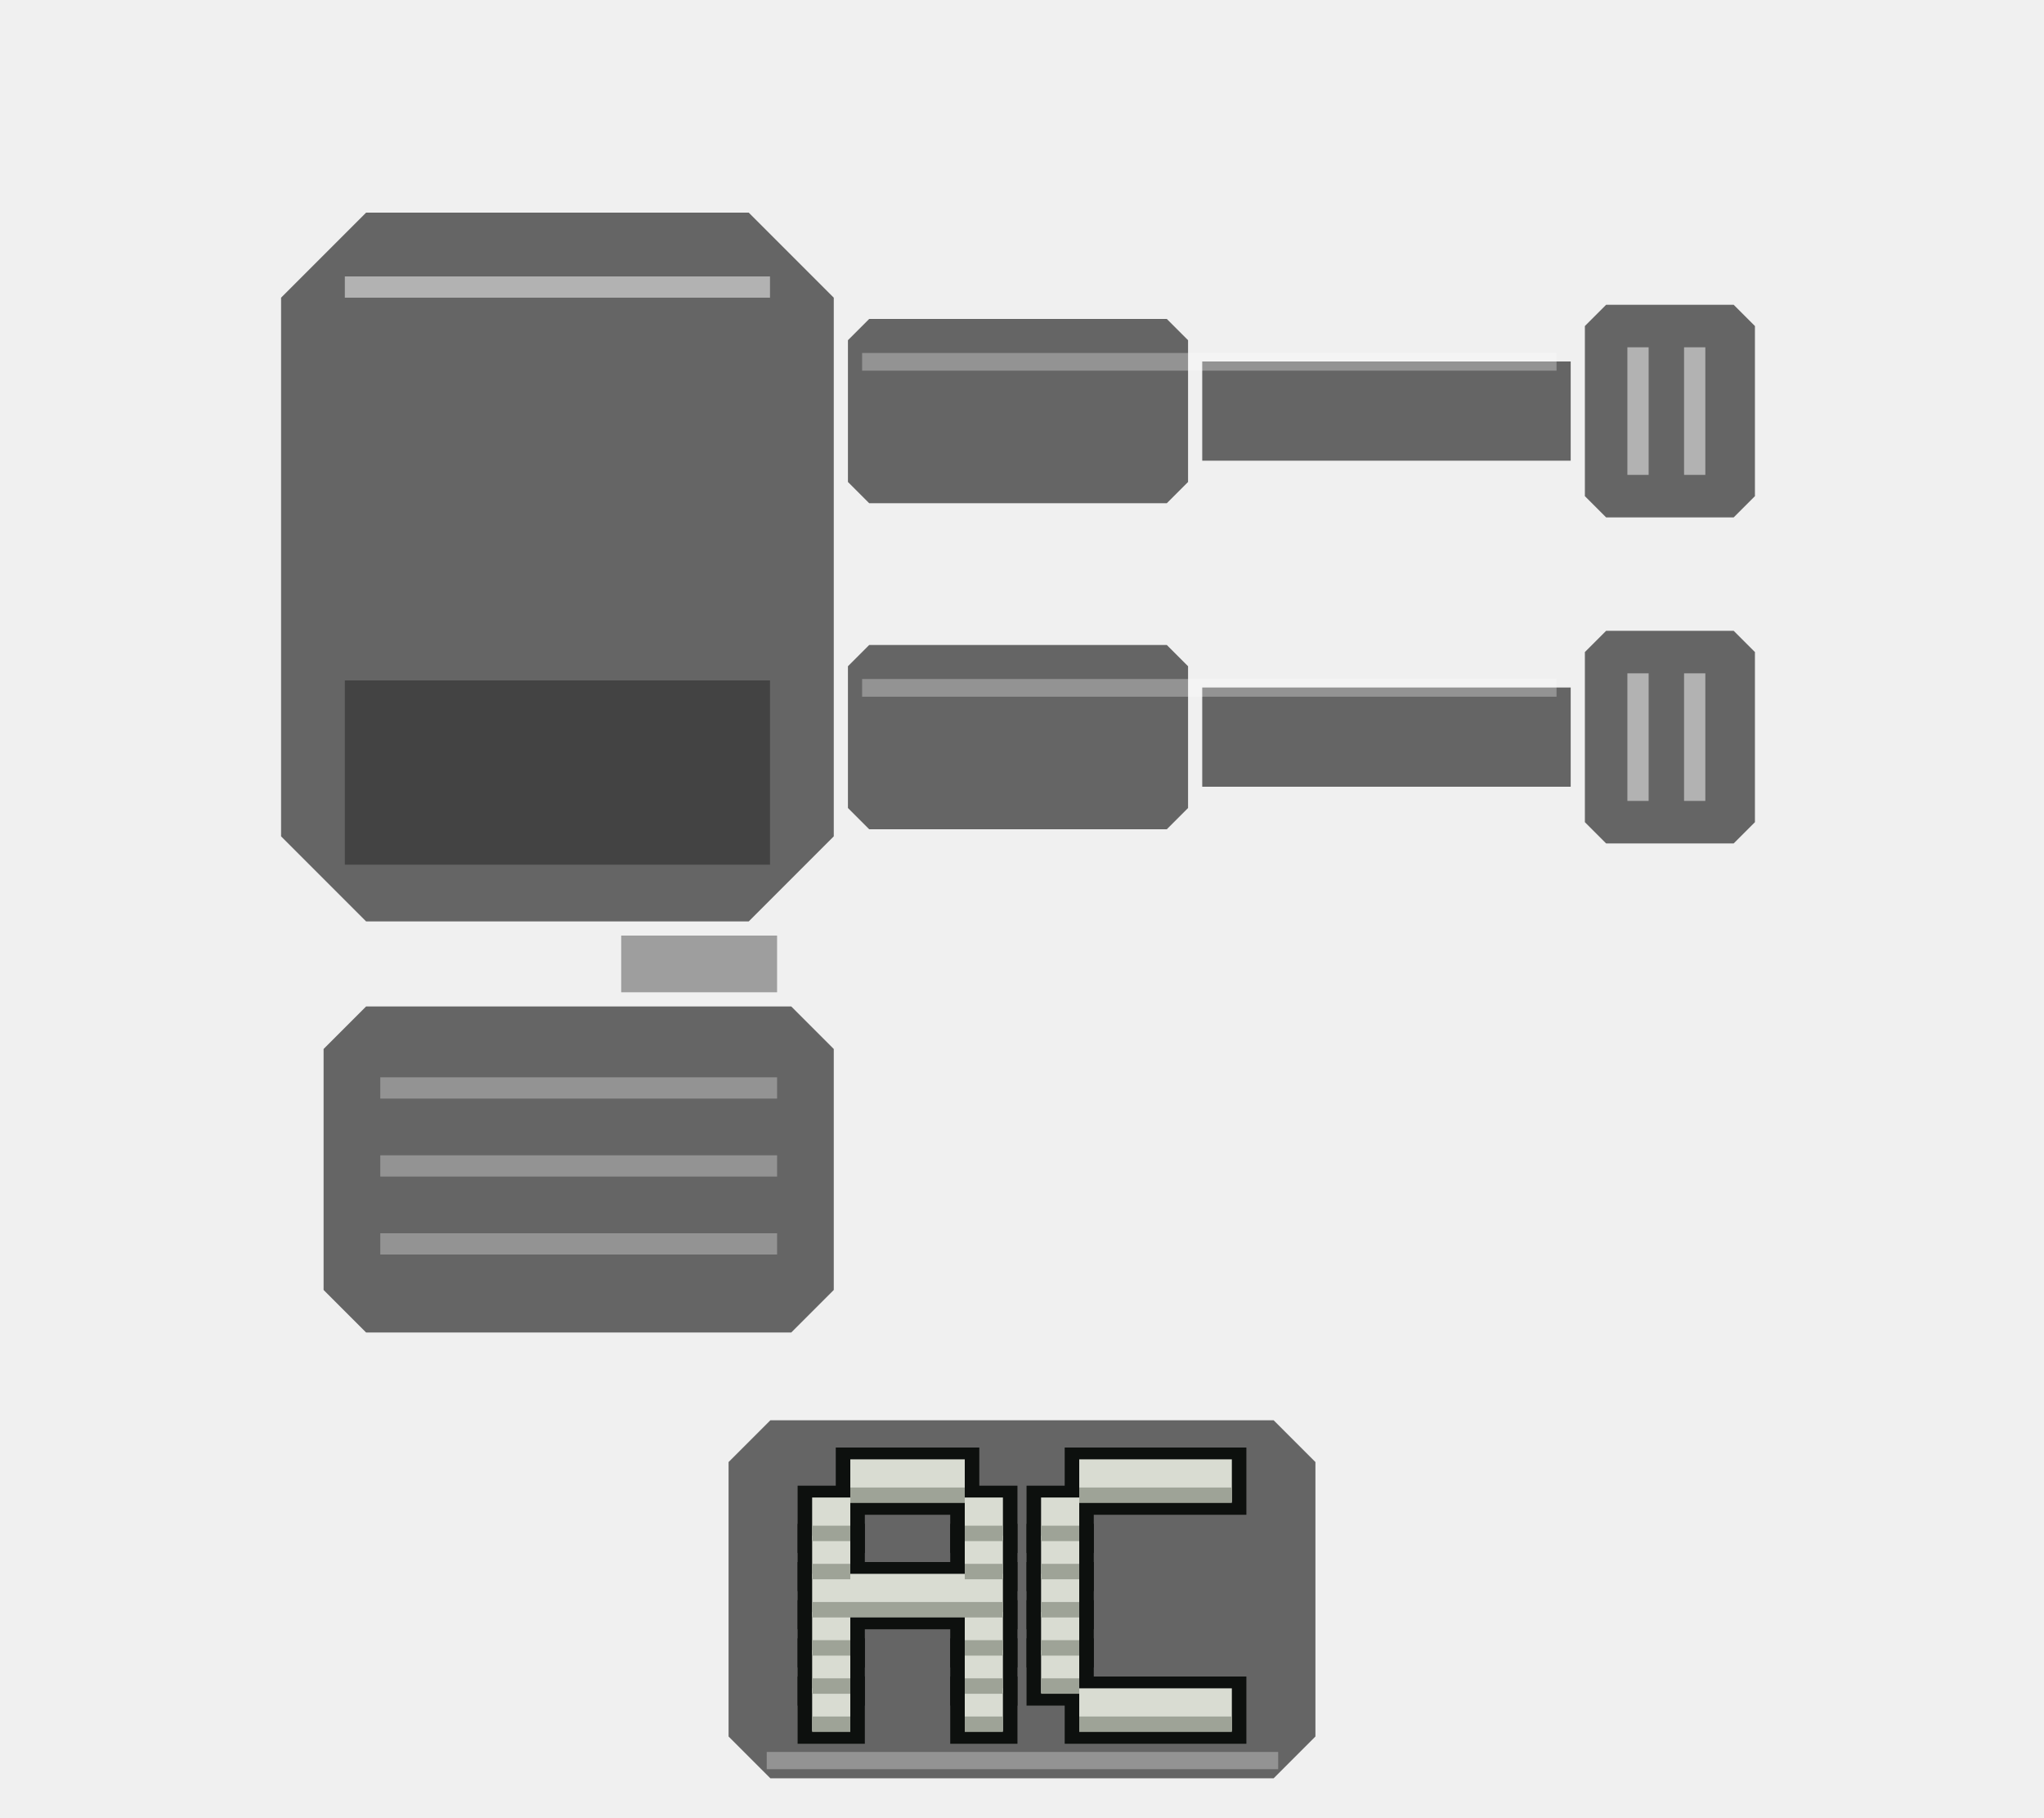
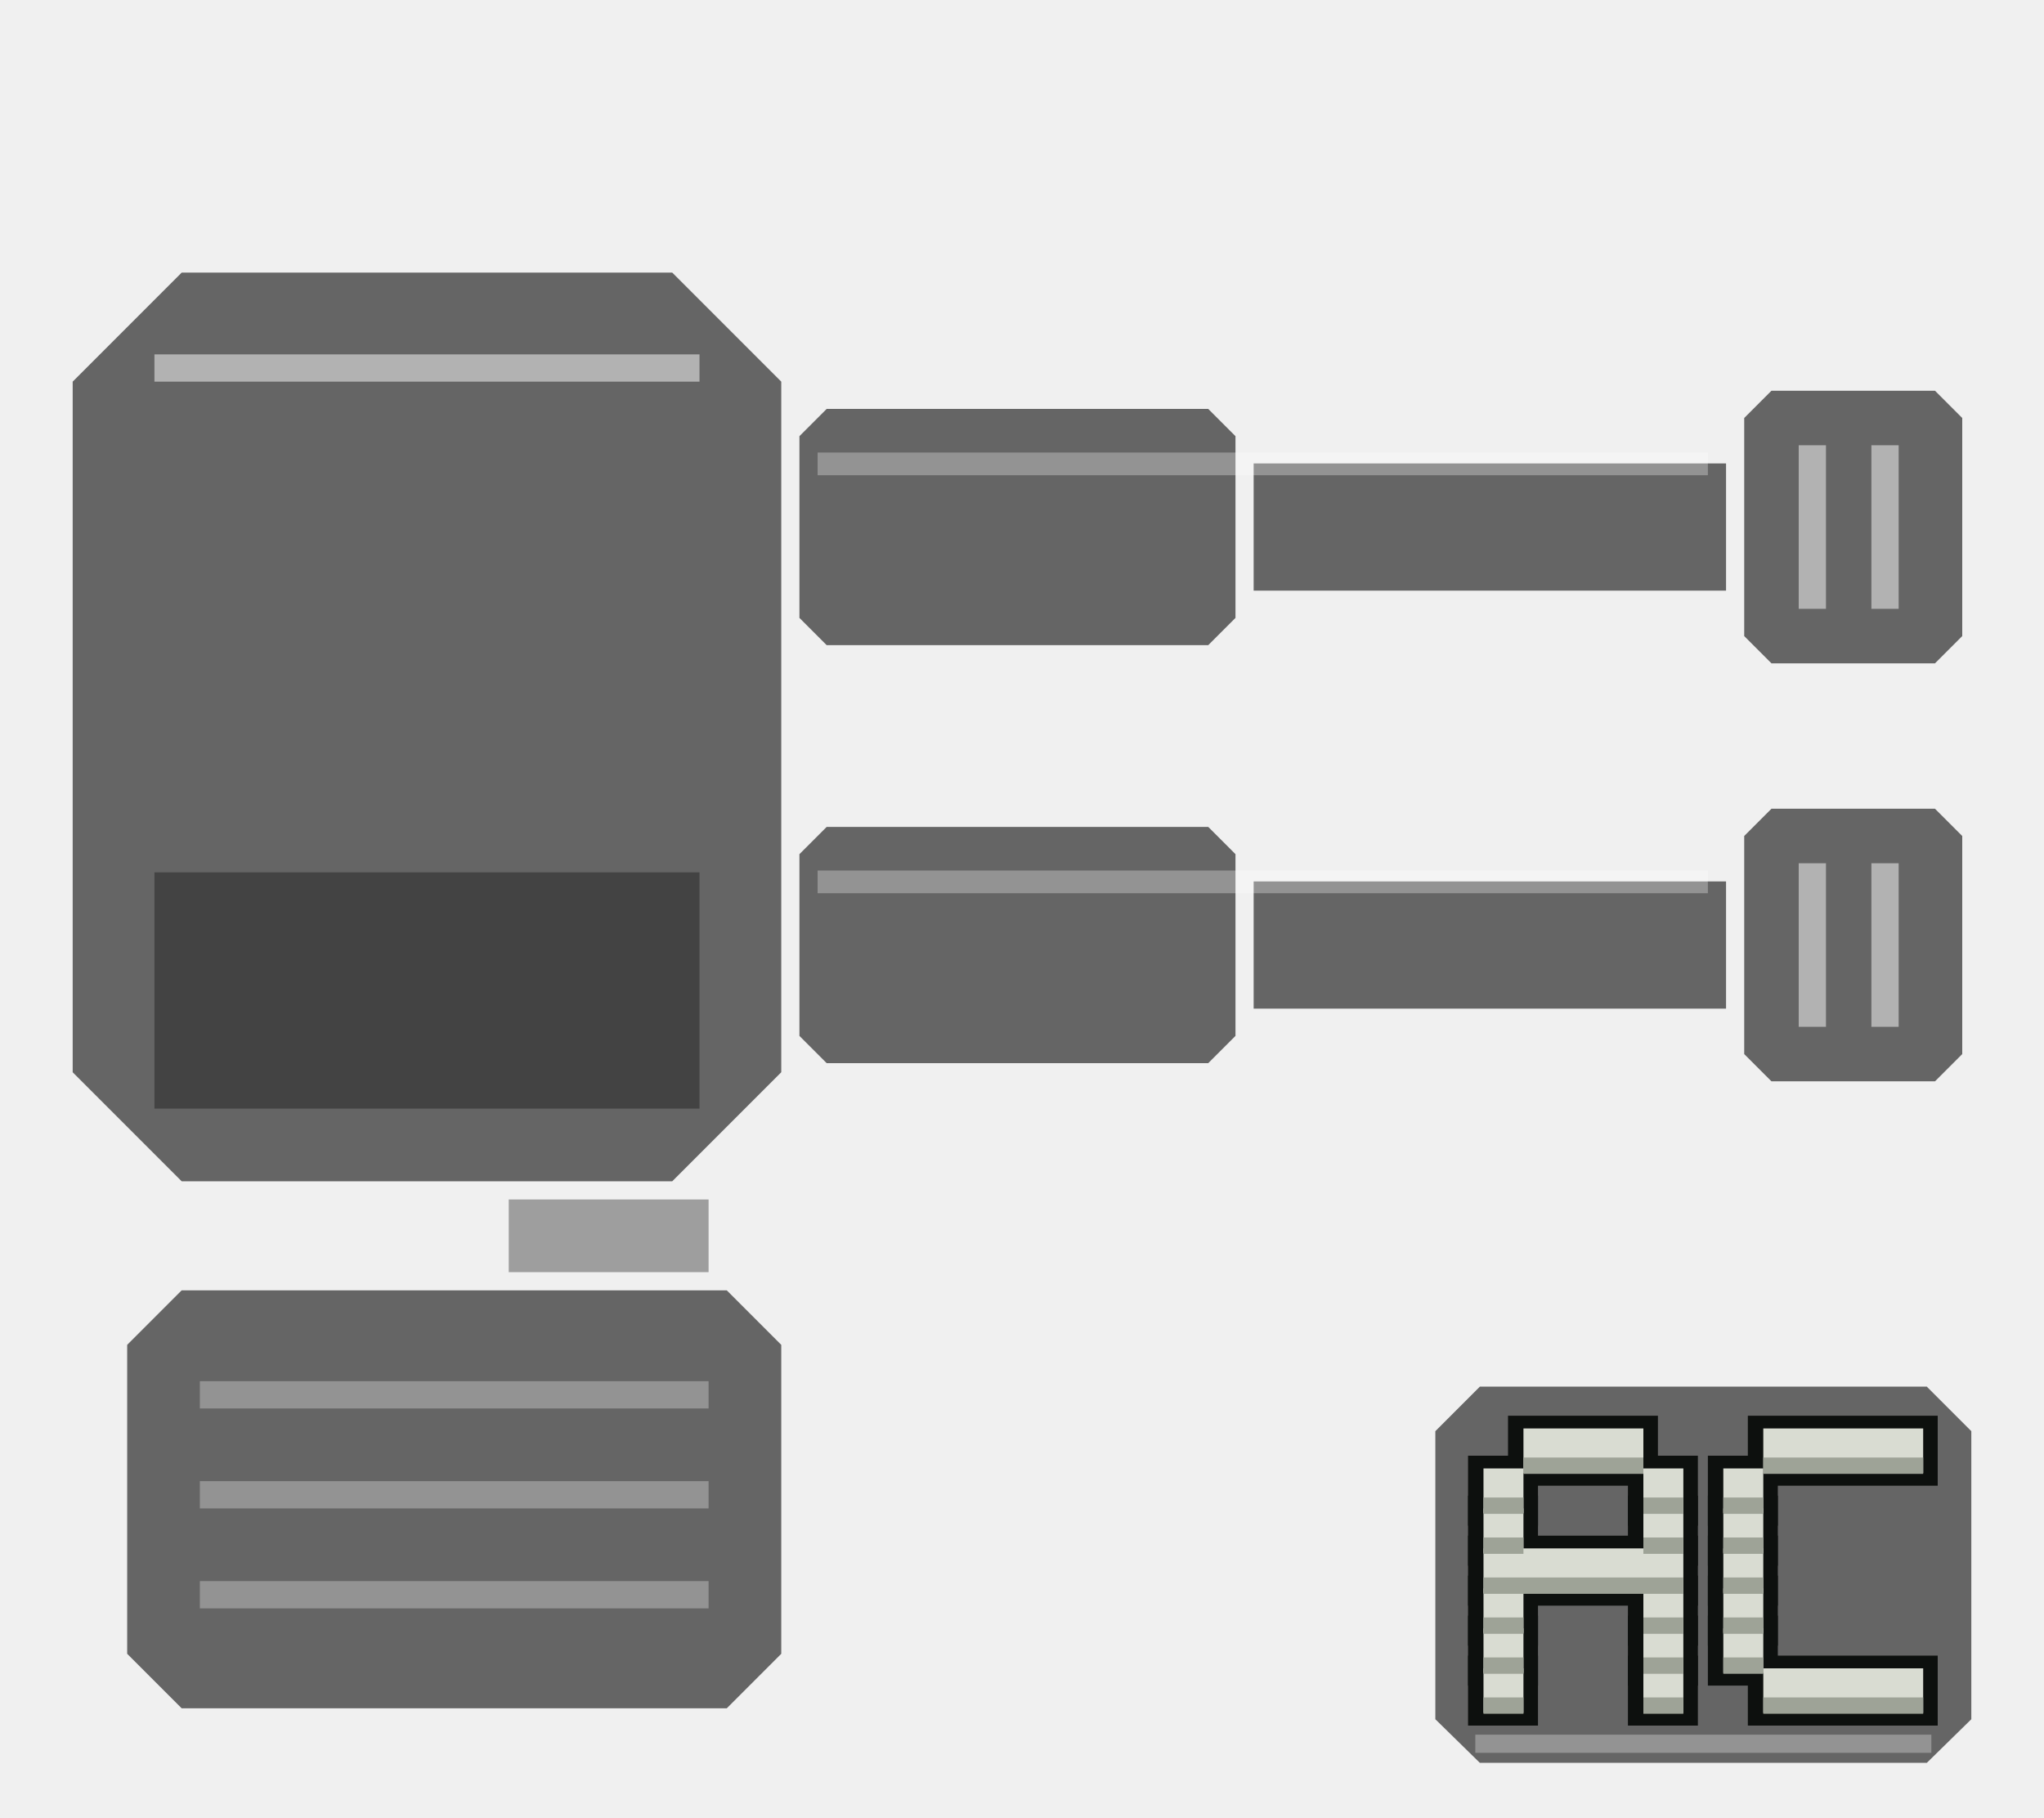
<svg xmlns="http://www.w3.org/2000/svg" viewBox="0 0 225 200">
-   <g transform="translate(24.7 0) scale(0.78)">
-     <polygon points="20,30 74,30 86,42 86,118 74,130 20,130 8,118 8,42" fill="#000000" fill-opacity="0.58" />
-     <rect x="17" y="39" width="60" height="3" fill="#ffffff" fill-opacity="0.5" />
-     <rect x="17" y="96" width="60" height="26" fill="#000000" fill-opacity="0.34" />
-     <polygon points="91,45 133,45 136,48 136,68 133,71 91,71 88,68 88,48" fill="#000000" fill-opacity="0.58" />
-     <rect x="138" y="51" width="52" height="14" fill="#000000" fill-opacity="0.58" />
-     <polygon points="195,43 213,43 216,46 216,70 213,73 195,73 192,70 192,46" fill="#000000" fill-opacity="0.58" />
-     <rect x="198" y="49" width="3" height="18" fill="#ffffff" fill-opacity="0.5" />
-     <rect x="206" y="49" width="3" height="18" fill="#ffffff" fill-opacity="0.5" />
-     <rect x="90" y="49.8" width="98" height="2.5" fill="#ffffff" fill-opacity="0.3" />
-     <polygon points="91,91 133,91 136,94 136,114 133,117 91,117 88,114 88,94" fill="#000000" fill-opacity="0.58" />
-     <rect x="138" y="97" width="52" height="14" fill="#000000" fill-opacity="0.58" />
-     <polygon points="195,89 213,89 216,92 216,116 213,119 195,119 192,116 192,92" fill="#000000" fill-opacity="0.58" />
-     <rect x="198" y="95" width="3" height="18" fill="#ffffff" fill-opacity="0.5" />
-     <rect x="206" y="95" width="3" height="18" fill="#ffffff" fill-opacity="0.5" />
-     <rect x="90" y="95.8" width="98" height="2.5" fill="#ffffff" fill-opacity="0.3" />
-     <rect x="56" y="132" width="22" height="8" fill="#000000" fill-opacity="0.34" />
-     <polygon points="20,142 80,142 86,148 86,182 80,188 20,188 14,182 14,148" fill="#000000" fill-opacity="0.58" />
-     <rect x="22" y="152" width="56" height="3" fill="#ffffff" fill-opacity="0.3" />
-     <rect x="22" y="163" width="56" height="3" fill="#ffffff" fill-opacity="0.3" />
-     <rect x="22" y="174" width="56" height="3" fill="#ffffff" fill-opacity="0.3" />
-   </g>
-   <polygon points="84.8,156.3 140.2,156.3 144.8,160.9 144.8,191.1 140.2,195.7 84.8,195.7 80.2,191.1 80.2,160.9" fill="#000000" fill-opacity="0.58" />
-   <rect x="84.4" y="192.8" width="56.3" height="1.9" fill="#ffffff" fill-opacity="0.3" />
-   <rect x="92" y="159.3" width="15.8" height="7.4" fill="#0d100e" />
-   <rect x="87.8" y="163.5" width="7.4" height="7.4" fill="#0d100e" />
-   <rect x="104.6" y="163.5" width="7.4" height="7.4" fill="#0d100e" />
-   <rect x="87.8" y="167.7" width="7.4" height="7.4" fill="#0d100e" />
-   <rect x="104.6" y="167.7" width="7.4" height="7.4" fill="#0d100e" />
-   <rect x="87.8" y="171.9" width="24.2" height="7.4" fill="#0d100e" />
-   <rect x="87.8" y="176.1" width="7.4" height="7.4" fill="#0d100e" />
-   <rect x="104.6" y="176.1" width="7.4" height="7.4" fill="#0d100e" />
-   <rect x="87.8" y="180.3" width="7.4" height="7.4" fill="#0d100e" />
-   <rect x="104.6" y="180.3" width="7.4" height="7.4" fill="#0d100e" />
-   <rect x="87.8" y="184.5" width="7.4" height="7.4" fill="#0d100e" />
-   <rect x="104.6" y="184.5" width="7.4" height="7.4" fill="#0d100e" />
-   <rect x="117.2" y="159.3" width="20" height="7.4" fill="#0d100e" />
-   <rect x="113" y="163.5" width="7.4" height="7.4" fill="#0d100e" />
-   <rect x="113" y="167.7" width="7.4" height="7.4" fill="#0d100e" />
-   <rect x="113" y="171.9" width="7.4" height="7.4" fill="#0d100e" />
-   <rect x="113" y="176.1" width="7.4" height="7.4" fill="#0d100e" />
-   <rect x="113" y="180.3" width="7.4" height="7.4" fill="#0d100e" />
-   <rect x="117.2" y="184.5" width="20" height="7.4" fill="#0d100e" />
-   <rect x="93.6" y="160.6" width="12.6" height="4.7" fill="#d9dcd2" />
-   <rect x="89.4" y="164.8" width="4.2" height="4.7" fill="#d9dcd2" />
-   <rect x="106.2" y="164.8" width="4.2" height="4.7" fill="#d9dcd2" />
-   <rect x="89.4" y="169" width="4.2" height="4.7" fill="#d9dcd2" />
-   <rect x="106.2" y="169" width="4.2" height="4.7" fill="#d9dcd2" />
-   <rect x="89.4" y="173.2" width="21" height="4.7" fill="#d9dcd2" />
-   <rect x="89.4" y="177.4" width="4.2" height="4.7" fill="#d9dcd2" />
-   <rect x="106.2" y="177.4" width="4.2" height="4.7" fill="#d9dcd2" />
-   <rect x="89.4" y="181.6" width="4.2" height="4.7" fill="#d9dcd2" />
-   <rect x="106.2" y="181.6" width="4.2" height="4.7" fill="#d9dcd2" />
-   <rect x="89.4" y="185.8" width="4.2" height="4.7" fill="#d9dcd2" />
-   <rect x="106.2" y="185.8" width="4.2" height="4.7" fill="#d9dcd2" />
-   <rect x="118.8" y="160.6" width="16.8" height="4.7" fill="#d9dcd2" />
-   <rect x="114.6" y="164.8" width="4.2" height="4.7" fill="#d9dcd2" />
-   <rect x="114.6" y="169" width="4.2" height="4.7" fill="#d9dcd2" />
-   <rect x="114.6" y="173.2" width="4.2" height="4.7" fill="#d9dcd2" />
-   <rect x="114.6" y="177.4" width="4.2" height="4.7" fill="#d9dcd2" />
-   <rect x="114.6" y="181.6" width="4.2" height="4.7" fill="#d9dcd2" />
-   <rect x="118.8" y="185.8" width="16.8" height="4.7" fill="#d9dcd2" />
-   <rect x="93.6" y="163.7" width="12.6" height="1.7" fill="#9ea397" />
-   <rect x="89.4" y="167.9" width="4.2" height="1.7" fill="#9ea397" />
-   <rect x="106.2" y="167.9" width="4.2" height="1.7" fill="#9ea397" />
-   <rect x="89.4" y="172.1" width="4.2" height="1.7" fill="#9ea397" />
-   <rect x="106.2" y="172.1" width="4.2" height="1.7" fill="#9ea397" />
-   <rect x="89.4" y="176.3" width="21" height="1.7" fill="#9ea397" />
-   <rect x="89.4" y="180.5" width="4.2" height="1.7" fill="#9ea397" />
-   <rect x="106.2" y="180.5" width="4.2" height="1.7" fill="#9ea397" />
-   <rect x="89.4" y="184.7" width="4.2" height="1.7" fill="#9ea397" />
-   <rect x="106.2" y="184.7" width="4.2" height="1.7" fill="#9ea397" />
-   <rect x="89.4" y="188.9" width="4.2" height="1.7" fill="#9ea397" />
-   <rect x="106.2" y="188.9" width="4.2" height="1.7" fill="#9ea397" />
-   <rect x="118.8" y="163.7" width="16.8" height="1.7" fill="#9ea397" />
-   <rect x="114.6" y="167.9" width="4.2" height="1.7" fill="#9ea397" />
-   <rect x="114.6" y="172.1" width="4.2" height="1.7" fill="#9ea397" />
-   <rect x="114.6" y="176.3" width="4.2" height="1.7" fill="#9ea397" />
-   <rect x="114.6" y="180.5" width="4.2" height="1.7" fill="#9ea397" />
-   <rect x="114.6" y="184.7" width="4.2" height="1.7" fill="#9ea397" />
-   <rect x="118.8" y="188.9" width="16.8" height="1.7" fill="#9ea397" />
+   <polygon points="20,30 74,30 86,42 86,118 74,130 20,130 8,118 8,42" fill="#000000" fill-opacity="0.58" />
+   <rect x="17" y="39" width="60" height="3" fill="#ffffff" fill-opacity="0.5" />
+   <rect x="17" y="96" width="60" height="26" fill="#000000" fill-opacity="0.34" />
+   <polygon points="91,45 133,45 136,48 136,68 133,71 91,71 88,68 88,48" fill="#000000" fill-opacity="0.58" />
+   <rect x="138" y="51" width="52" height="14" fill="#000000" fill-opacity="0.58" />
+   <polygon points="195,43 213,43 216,46 216,70 213,73 195,73 192,70 192,46" fill="#000000" fill-opacity="0.58" />
+   <rect x="198" y="49" width="3" height="18" fill="#ffffff" fill-opacity="0.5" />
+   <rect x="206" y="49" width="3" height="18" fill="#ffffff" fill-opacity="0.5" />
+   <rect x="90" y="49.8" width="98" height="2.5" fill="#ffffff" fill-opacity="0.3" />
+   <polygon points="91,91 133,91 136,94 136,114 133,117 91,117 88,114 88,94" fill="#000000" fill-opacity="0.58" />
+   <rect x="138" y="97" width="52" height="14" fill="#000000" fill-opacity="0.58" />
+   <polygon points="195,89 213,89 216,92 216,116 213,119 195,119 192,116 192,92" fill="#000000" fill-opacity="0.58" />
+   <rect x="198" y="95" width="3" height="18" fill="#ffffff" fill-opacity="0.5" />
+   <rect x="206" y="95" width="3" height="18" fill="#ffffff" fill-opacity="0.5" />
+   <rect x="90" y="95.8" width="98" height="2.5" fill="#ffffff" fill-opacity="0.3" />
+   <rect x="56" y="132" width="22" height="8" fill="#000000" fill-opacity="0.34" />
+   <polygon points="20,142 80,142 86,148 86,182 80,188 20,188 14,182 14,148" fill="#000000" fill-opacity="0.58" />
+   <rect x="22" y="152" width="56" height="3" fill="#ffffff" fill-opacity="0.3" />
+   <rect x="22" y="163" width="56" height="3" fill="#ffffff" fill-opacity="0.3" />
+   <rect x="22" y="174" width="56" height="3" fill="#ffffff" fill-opacity="0.3" />
+   <polygon points="162.9,152.6 212.1,152.6 217,157.5 217,189.2 212.1,194 162.9,194 158,189.2 158,157.5" fill="#000000" fill-opacity="0.58" />
+   <rect x="162.4" y="190.9" width="50.2" height="2" fill="#ffffff" fill-opacity="0.3" />
+   <rect x="166" y="155.8" width="16.5" height="7.7" fill="#0d100e" />
+   <rect x="161.6" y="160.2" width="7.7" height="7.7" fill="#0d100e" />
+   <rect x="179.2" y="160.2" width="7.7" height="7.7" fill="#0d100e" />
+   <rect x="161.6" y="164.6" width="7.7" height="7.7" fill="#0d100e" />
+   <rect x="179.2" y="164.6" width="7.7" height="7.7" fill="#0d100e" />
+   <rect x="161.6" y="169" width="25.3" height="7.7" fill="#0d100e" />
+   <rect x="161.6" y="173.4" width="7.7" height="7.7" fill="#0d100e" />
+   <rect x="179.2" y="173.4" width="7.7" height="7.7" fill="#0d100e" />
+   <rect x="161.6" y="177.8" width="7.7" height="7.7" fill="#0d100e" />
+   <rect x="179.2" y="177.8" width="7.7" height="7.7" fill="#0d100e" />
+   <rect x="161.6" y="182.2" width="7.7" height="7.7" fill="#0d100e" />
+   <rect x="179.2" y="182.2" width="7.7" height="7.7" fill="#0d100e" />
+   <rect x="192.4" y="155.8" width="20.9" height="7.7" fill="#0d100e" />
+   <rect x="188" y="160.2" width="7.7" height="7.7" fill="#0d100e" />
+   <rect x="188" y="164.6" width="7.7" height="7.7" fill="#0d100e" />
+   <rect x="188" y="169" width="7.7" height="7.7" fill="#0d100e" />
+   <rect x="188" y="173.4" width="7.7" height="7.7" fill="#0d100e" />
+   <rect x="188" y="177.8" width="7.7" height="7.7" fill="#0d100e" />
+   <rect x="192.4" y="182.2" width="20.9" height="7.7" fill="#0d100e" />
+   <rect x="167.7" y="157.2" width="13.2" height="4.9" fill="#d9dcd2" />
+   <rect x="163.3" y="161.6" width="4.4" height="4.9" fill="#d9dcd2" />
+   <rect x="180.9" y="161.6" width="4.4" height="4.9" fill="#d9dcd2" />
+   <rect x="163.3" y="166" width="4.4" height="4.9" fill="#d9dcd2" />
+   <rect x="180.9" y="166" width="4.4" height="4.9" fill="#d9dcd2" />
+   <rect x="163.3" y="170.4" width="22" height="4.9" fill="#d9dcd2" />
+   <rect x="163.3" y="174.8" width="4.4" height="4.9" fill="#d9dcd2" />
+   <rect x="180.9" y="174.8" width="4.4" height="4.9" fill="#d9dcd2" />
+   <rect x="163.3" y="179.2" width="4.4" height="4.9" fill="#d9dcd2" />
+   <rect x="180.9" y="179.2" width="4.4" height="4.9" fill="#d9dcd2" />
+   <rect x="163.3" y="183.6" width="4.4" height="4.9" fill="#d9dcd2" />
+   <rect x="180.9" y="183.6" width="4.4" height="4.9" fill="#d9dcd2" />
+   <rect x="194.1" y="157.2" width="17.6" height="4.9" fill="#d9dcd2" />
+   <rect x="189.7" y="161.6" width="4.4" height="4.9" fill="#d9dcd2" />
+   <rect x="189.7" y="166" width="4.4" height="4.9" fill="#d9dcd2" />
+   <rect x="189.7" y="170.4" width="4.4" height="4.9" fill="#d9dcd2" />
+   <rect x="189.7" y="174.8" width="4.4" height="4.9" fill="#d9dcd2" />
+   <rect x="189.7" y="179.2" width="4.4" height="4.9" fill="#d9dcd2" />
+   <rect x="194.1" y="183.6" width="17.6" height="4.9" fill="#d9dcd2" />
+   <rect x="167.7" y="160.4" width="13.2" height="1.8" fill="#9ea397" />
+   <rect x="163.3" y="164.8" width="4.4" height="1.8" fill="#9ea397" />
+   <rect x="180.9" y="164.8" width="4.4" height="1.8" fill="#9ea397" />
+   <rect x="163.3" y="169.2" width="4.4" height="1.8" fill="#9ea397" />
+   <rect x="180.9" y="169.2" width="4.4" height="1.8" fill="#9ea397" />
+   <rect x="163.3" y="173.6" width="22" height="1.8" fill="#9ea397" />
+   <rect x="163.3" y="178" width="4.4" height="1.8" fill="#9ea397" />
+   <rect x="180.9" y="178" width="4.4" height="1.8" fill="#9ea397" />
+   <rect x="163.3" y="182.4" width="4.4" height="1.8" fill="#9ea397" />
+   <rect x="180.9" y="182.4" width="4.4" height="1.8" fill="#9ea397" />
+   <rect x="163.3" y="186.8" width="4.4" height="1.8" fill="#9ea397" />
+   <rect x="180.9" y="186.8" width="4.4" height="1.8" fill="#9ea397" />
+   <rect x="194.1" y="160.4" width="17.6" height="1.8" fill="#9ea397" />
+   <rect x="189.7" y="164.8" width="4.4" height="1.8" fill="#9ea397" />
+   <rect x="189.7" y="169.2" width="4.4" height="1.8" fill="#9ea397" />
+   <rect x="189.7" y="173.6" width="4.4" height="1.8" fill="#9ea397" />
+   <rect x="189.7" y="178" width="4.4" height="1.8" fill="#9ea397" />
+   <rect x="189.7" y="182.4" width="4.4" height="1.8" fill="#9ea397" />
+   <rect x="194.1" y="186.8" width="17.6" height="1.8" fill="#9ea397" />
</svg>
